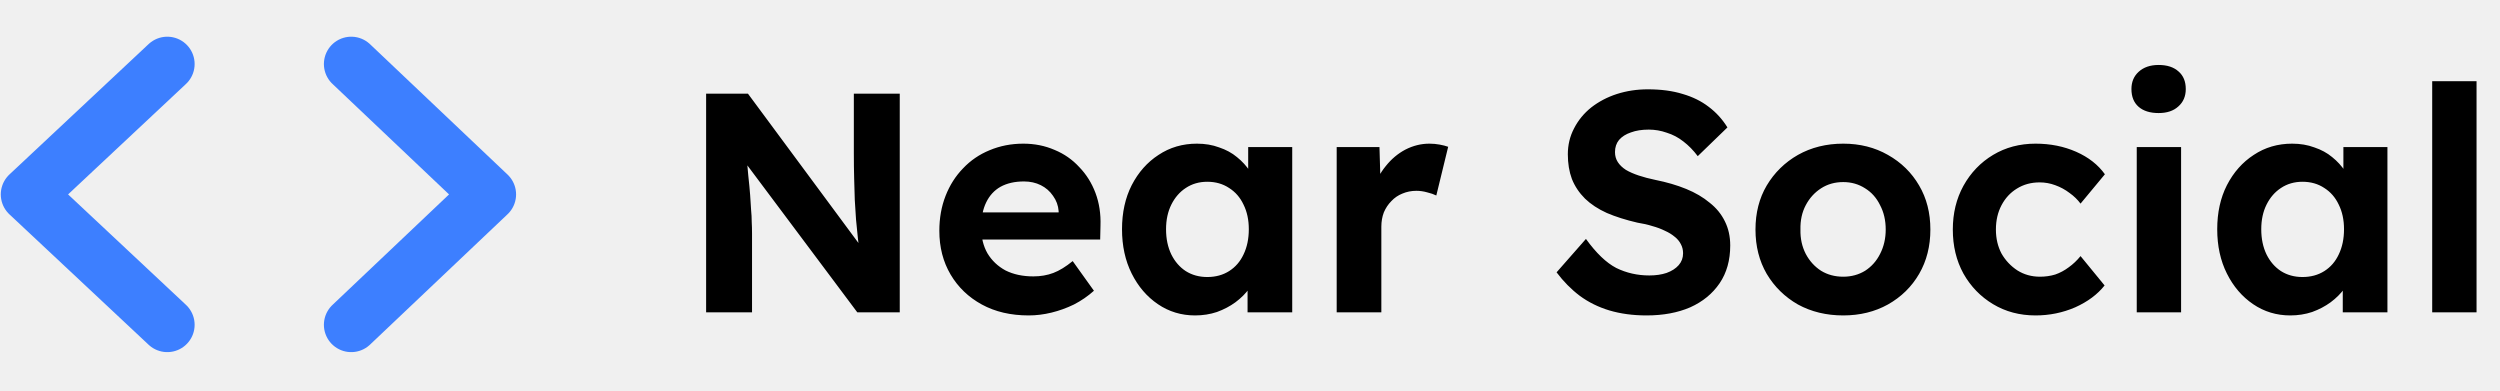
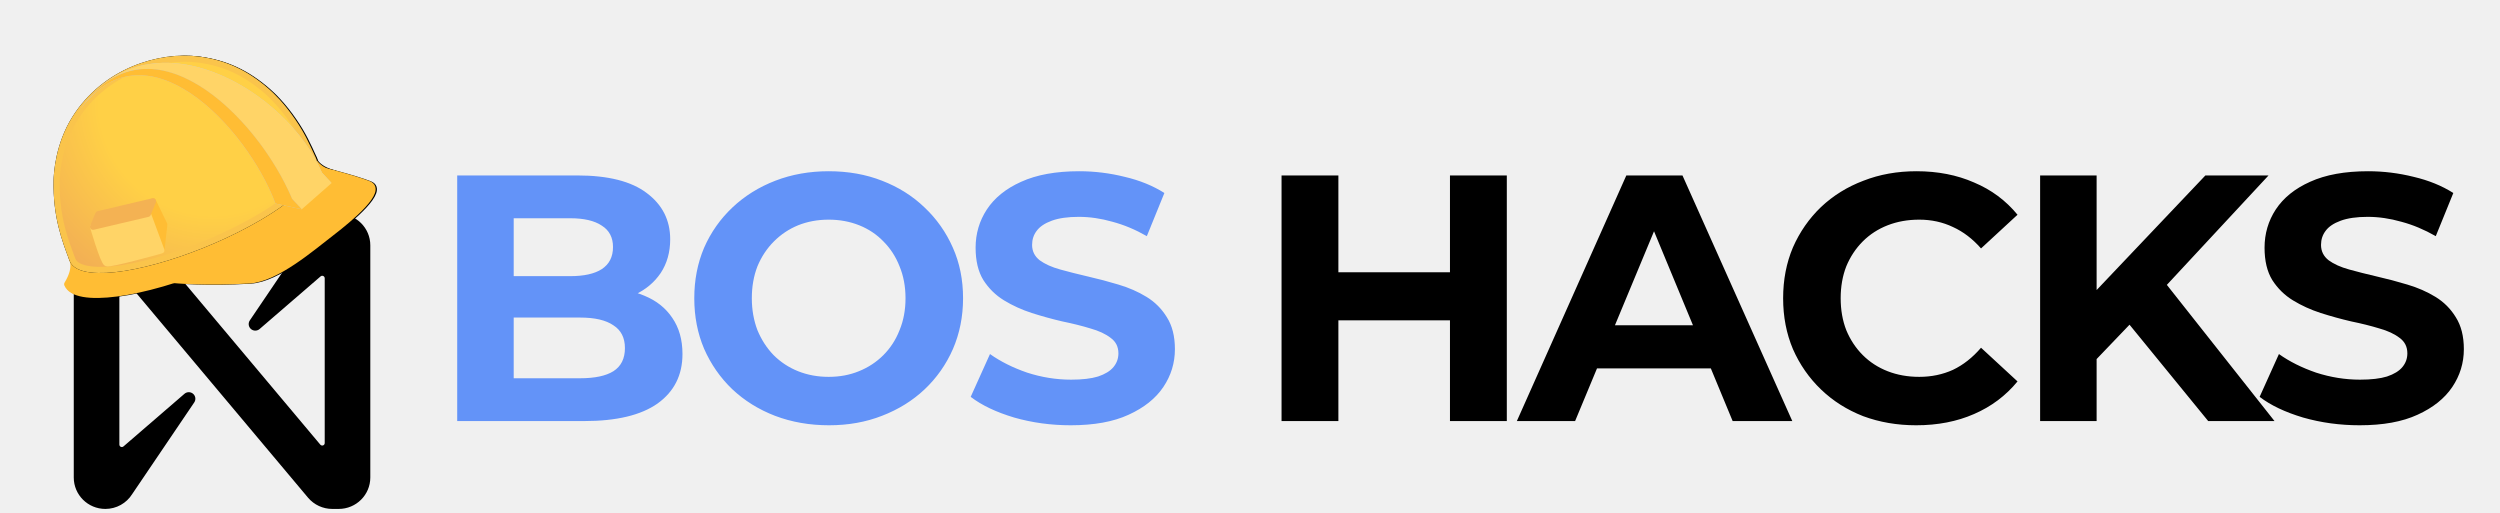
- <svg xmlns="http://www.w3.org/2000/svg" width="1601" height="250" viewBox="0 0 1601 250" fill="none">
-   <path d="M452.2 200V60H479L556.4 164.6H550.8C550.267 160.467 549.8 156.467 549.4 152.6C549 148.6 548.6 144.6 548.2 140.6C547.933 136.467 547.667 132.267 547.4 128C547.267 123.6 547.133 119 547 114.2C546.867 109.267 546.8 103.933 546.8 98.2V60H576.2V200H549L470 94.4L477.6 94.6C478.267 101.533 478.8 107.467 479.2 112.4C479.733 117.2 480.133 121.4 480.4 125C480.667 128.6 480.867 131.733 481 134.4C481.267 137.067 481.4 139.6 481.4 142C481.533 144.4 481.6 146.933 481.6 149.6V200H452.2ZM658.752 202C647.285 202 637.285 199.667 628.752 195C620.218 190.333 613.552 183.933 608.752 175.8C603.952 167.667 601.552 158.333 601.552 147.8C601.552 139.667 602.885 132.2 605.552 125.4C608.218 118.6 611.952 112.733 616.752 107.8C621.552 102.733 627.218 98.867 633.752 96.2C640.418 93.4 647.618 92 655.352 92C662.552 92 669.218 93.333 675.352 96C681.485 98.533 686.752 102.2 691.152 107C695.685 111.667 699.152 117.2 701.552 123.6C703.952 130 705.018 137 704.752 144.6L704.552 153.4H619.552L614.952 136H681.152L677.952 139.6V135.2C677.685 131.6 676.485 128.333 674.352 125.4C672.352 122.467 669.752 120.2 666.552 118.6C663.352 117 659.752 116.2 655.752 116.2C649.885 116.2 644.885 117.333 640.752 119.6C636.752 121.867 633.685 125.2 631.552 129.6C629.418 134 628.352 139.333 628.352 145.6C628.352 152 629.685 157.533 632.352 162.2C635.152 166.867 639.018 170.533 643.952 173.2C649.018 175.733 654.952 177 661.752 177C666.418 177 670.685 176.267 674.552 174.8C678.418 173.333 682.552 170.8 686.952 167.2L700.552 186.2C696.685 189.667 692.418 192.6 687.752 195C683.085 197.267 678.285 199 673.352 200.2C668.418 201.4 663.552 202 658.752 202ZM765.339 202C756.539 202 748.606 199.6 741.539 194.8C734.472 190 728.872 183.467 724.739 175.2C720.606 166.933 718.539 157.467 718.539 146.8C718.539 136.133 720.606 126.733 724.739 118.6C729.006 110.333 734.739 103.867 741.939 99.2C749.139 94.4 757.339 92 766.539 92C771.739 92 776.472 92.8 780.739 94.4C785.139 95.867 788.939 97.933 792.139 100.6C795.472 103.267 798.272 106.333 800.539 109.8C802.806 113.267 804.406 117 805.339 121L799.339 120V94.2H827.539V200H798.939V174.6L805.339 174C804.272 177.733 802.539 181.267 800.139 184.6C797.739 187.933 794.739 190.933 791.139 193.6C787.672 196.133 783.739 198.2 779.339 199.8C774.939 201.267 770.272 202 765.339 202ZM773.139 177.4C778.472 177.4 783.139 176.133 787.139 173.6C791.139 171.067 794.206 167.533 796.339 163C798.606 158.333 799.739 152.933 799.739 146.8C799.739 140.8 798.606 135.533 796.339 131C794.206 126.467 791.139 122.933 787.139 120.4C783.139 117.733 778.472 116.4 773.139 116.4C767.939 116.4 763.339 117.733 759.339 120.4C755.472 122.933 752.406 126.467 750.139 131C747.872 135.533 746.739 140.8 746.739 146.8C746.739 152.933 747.872 158.333 750.139 163C752.406 167.533 755.472 171.067 759.339 173.6C763.339 176.133 767.939 177.4 773.139 177.4ZM856.013 200V94.2H883.413L884.413 128.2L879.613 121.2C881.213 115.733 883.813 110.8 887.413 106.4C891.013 101.867 895.213 98.333 900.013 95.8C904.946 93.267 910.079 92 915.413 92C917.679 92 919.879 92.2 922.013 92.6C924.146 93 925.946 93.467 927.413 94L919.813 125.2C918.213 124.4 916.279 123.733 914.013 123.2C911.746 122.533 909.413 122.2 907.013 122.2C903.813 122.2 900.813 122.8 898.013 124C895.346 125.067 893.013 126.667 891.013 128.8C889.013 130.8 887.413 133.2 886.213 136C885.146 138.8 884.613 141.867 884.613 145.2V200H856.013ZM1054.44 202C1045.77 202 1037.84 200.933 1030.64 198.8C1023.57 196.667 1017.24 193.533 1011.64 189.4C1006.17 185.267 1001.24 180.267 996.836 174.4L1015.64 153C1022.17 162.067 1028.64 168.267 1035.04 171.6C1041.57 174.8 1048.64 176.4 1056.24 176.4C1060.37 176.4 1064.04 175.867 1067.24 174.8C1070.57 173.6 1073.17 171.933 1075.04 169.8C1076.9 167.667 1077.84 165.133 1077.84 162.2C1077.84 160.067 1077.37 158.133 1076.44 156.4C1075.5 154.533 1074.17 152.933 1072.44 151.6C1070.7 150.133 1068.64 148.867 1066.24 147.8C1063.84 146.6 1061.17 145.6 1058.24 144.8C1055.3 143.867 1052.1 143.133 1048.64 142.6C1041.17 140.867 1034.64 138.8 1029.04 136.4C1023.44 133.867 1018.77 130.8 1015.04 127.2C1011.3 123.467 1008.5 119.267 1006.64 114.6C1004.9 109.933 1004.04 104.667 1004.04 98.8C1004.04 92.8 1005.37 87.267 1008.04 82.2C1010.7 77 1014.37 72.533 1019.04 68.8C1023.84 65.067 1029.3 62.2 1035.44 60.2C1041.7 58.2 1048.3 57.2 1055.24 57.2C1063.77 57.2 1071.24 58.2 1077.64 60.2C1084.04 62.067 1089.57 64.8 1094.24 68.4C1099.04 72 1103.04 76.4 1106.24 81.6L1087.24 100C1084.44 96.267 1081.37 93.133 1078.04 90.6C1074.84 88.067 1071.3 86.2 1067.44 85C1063.7 83.667 1059.84 83 1055.84 83C1051.44 83 1047.64 83.6 1044.44 84.8C1041.24 85.867 1038.7 87.467 1036.84 89.6C1035.1 91.733 1034.24 94.333 1034.24 97.4C1034.24 99.8 1034.84 101.933 1036.04 103.8C1037.24 105.667 1038.97 107.333 1041.24 108.8C1043.5 110.133 1046.24 111.333 1049.44 112.4C1052.64 113.467 1056.17 114.4 1060.04 115.2C1067.37 116.667 1073.97 118.6 1079.84 121C1085.7 123.4 1090.7 126.333 1094.84 129.8C1099.1 133.133 1102.37 137.133 1104.64 141.8C1106.9 146.333 1108.04 151.467 1108.04 157.2C1108.04 166.667 1105.77 174.733 1101.24 181.4C1096.7 188.067 1090.44 193.2 1082.44 196.8C1074.44 200.267 1065.1 202 1054.44 202ZM1180.41 202C1169.61 202 1159.94 199.667 1151.41 195C1143.01 190.2 1136.34 183.667 1131.41 175.4C1126.61 167.133 1124.21 157.667 1124.21 147C1124.21 136.333 1126.61 126.933 1131.41 118.8C1136.34 110.533 1143.01 104 1151.41 99.2C1159.94 94.4 1169.61 92 1180.41 92C1191.07 92 1200.61 94.4 1209.01 99.2C1217.54 104 1224.21 110.533 1229.01 118.8C1233.81 126.933 1236.21 136.333 1236.21 147C1236.21 157.667 1233.81 167.133 1229.01 175.4C1224.21 183.667 1217.54 190.2 1209.01 195C1200.61 199.667 1191.07 202 1180.41 202ZM1180.41 177.2C1185.61 177.2 1190.27 175.933 1194.41 173.4C1198.54 170.733 1201.74 167.133 1204.01 162.6C1206.41 157.933 1207.61 152.733 1207.61 147C1207.61 141.133 1206.41 135.933 1204.01 131.4C1201.74 126.733 1198.54 123.133 1194.41 120.6C1190.27 117.933 1185.61 116.6 1180.41 116.6C1175.07 116.6 1170.34 117.933 1166.21 120.6C1162.07 123.267 1158.81 126.867 1156.41 131.4C1154.01 135.933 1152.87 141.133 1153.01 147C1152.87 152.733 1154.01 157.933 1156.41 162.6C1158.81 167.133 1162.07 170.733 1166.21 173.4C1170.34 175.933 1175.07 177.2 1180.41 177.2ZM1303.58 202C1293.44 202 1284.38 199.6 1276.38 194.8C1268.38 190 1262.04 183.467 1257.38 175.2C1252.84 166.933 1250.58 157.533 1250.58 147C1250.58 136.6 1252.84 127.267 1257.38 119C1262.04 110.6 1268.38 104 1276.38 99.2C1284.38 94.4 1293.44 92 1303.58 92C1313.04 92 1321.71 93.733 1329.58 97.2C1337.44 100.667 1343.58 105.467 1347.98 111.6L1332.38 130.4C1330.51 127.867 1328.18 125.6 1325.38 123.6C1322.58 121.467 1319.51 119.8 1316.18 118.6C1312.98 117.4 1309.64 116.8 1306.18 116.8C1300.71 116.8 1295.84 118.133 1291.58 120.8C1287.44 123.333 1284.18 126.867 1281.78 131.4C1279.38 135.933 1278.18 141.133 1278.18 147C1278.18 152.733 1279.38 157.867 1281.78 162.4C1284.31 166.8 1287.71 170.4 1291.98 173.2C1296.24 175.867 1301.04 177.2 1306.38 177.2C1309.84 177.2 1313.11 176.733 1316.18 175.8C1319.24 174.733 1322.11 173.2 1324.78 171.2C1327.58 169.2 1330.11 166.8 1332.38 164L1347.78 182.8C1343.24 188.533 1336.98 193.2 1328.98 196.8C1320.98 200.267 1312.51 202 1303.58 202ZM1368.37 200V94.2H1396.77V200H1368.37ZM1382.37 72.4C1376.91 72.4 1372.64 71.067 1369.57 68.4C1366.51 65.733 1364.97 61.933 1364.97 57C1364.97 52.467 1366.51 48.8 1369.57 46C1372.77 43.067 1377.04 41.6 1382.37 41.6C1387.84 41.6 1392.11 43 1395.17 45.8C1398.24 48.467 1399.77 52.2 1399.77 57C1399.77 61.667 1398.17 65.4 1394.97 68.2C1391.91 71 1387.71 72.4 1382.37 72.4ZM1466.71 202C1457.91 202 1449.97 199.6 1442.91 194.8C1435.84 190 1430.24 183.467 1426.11 175.2C1421.97 166.933 1419.91 157.467 1419.91 146.8C1419.91 136.133 1421.97 126.733 1426.11 118.6C1430.37 110.333 1436.11 103.867 1443.31 99.2C1450.51 94.4 1458.71 92 1467.91 92C1473.11 92 1477.84 92.8 1482.11 94.4C1486.51 95.867 1490.31 97.933 1493.51 100.6C1496.84 103.267 1499.64 106.333 1501.91 109.8C1504.17 113.267 1505.77 117 1506.71 121L1500.71 120V94.2H1528.91V200H1500.31V174.6L1506.71 174C1505.64 177.733 1503.91 181.267 1501.51 184.6C1499.11 187.933 1496.11 190.933 1492.51 193.6C1489.04 196.133 1485.11 198.2 1480.71 199.8C1476.31 201.267 1471.64 202 1466.71 202ZM1474.51 177.4C1479.84 177.4 1484.51 176.133 1488.51 173.6C1492.51 171.067 1495.57 167.533 1497.71 163C1499.97 158.333 1501.11 152.933 1501.11 146.8C1501.11 140.8 1499.97 135.533 1497.71 131C1495.57 126.467 1492.51 122.933 1488.51 120.4C1484.51 117.733 1479.84 116.4 1474.51 116.4C1469.31 116.4 1464.71 117.733 1460.71 120.4C1456.84 122.933 1453.77 126.467 1451.51 131C1449.24 135.533 1448.11 140.8 1448.11 146.8C1448.11 152.933 1449.24 158.333 1451.51 163C1453.77 167.533 1456.84 171.067 1460.71 173.6C1464.71 176.133 1469.31 177.4 1474.51 177.4ZM1557.58 200V52H1585.98V200H1557.58Z" fill="black" />
-   <path d="M107.137 208L18 124.5L107.137 41" stroke="#3D7FFF" stroke-width="35" stroke-linecap="round" stroke-linejoin="round" />
-   <path d="M224.924 41L313 124.5L224.924 208" stroke="#3D7FFF" stroke-width="35" stroke-linecap="round" stroke-linejoin="round" />
+ <svg xmlns="http://www.w3.org/2000/svg" width="1220" height="250" viewBox="0 0 1220 250" fill="none">
+   <path d="M223.116 205.479V85.616H281.678C296.746 85.616 308.048 88.47 315.582 94.178C323.231 99.886 327.055 107.42 327.055 116.781C327.055 123.059 325.513 128.539 322.431 133.219C319.349 137.785 315.125 141.324 309.76 143.835C304.395 146.347 298.231 147.603 291.267 147.603L294.52 140.582C302.055 140.582 308.733 141.838 314.555 144.349C320.376 146.746 324.885 150.342 328.082 155.137C331.392 159.931 333.048 165.81 333.048 172.774C333.048 183.048 328.995 191.096 320.89 196.918C312.786 202.625 300.856 205.479 285.103 205.479H223.116ZM250.685 184.589H283.048C290.239 184.589 295.662 183.447 299.315 181.164C303.082 178.767 304.966 175 304.966 169.863C304.966 164.84 303.082 161.13 299.315 158.733C295.662 156.221 290.239 154.966 283.048 154.966H248.63V134.76H278.253C284.988 134.76 290.125 133.619 293.664 131.335C297.317 128.938 299.144 125.342 299.144 120.548C299.144 115.868 297.317 112.386 293.664 110.103C290.125 107.705 284.988 106.507 278.253 106.507H250.685V184.589ZM404.563 207.534C395.089 207.534 386.298 205.993 378.193 202.911C370.202 199.829 363.239 195.491 357.303 189.897C351.481 184.303 346.914 177.74 343.604 170.205C340.407 162.671 338.81 154.452 338.81 145.548C338.81 136.644 340.407 128.425 343.604 120.89C346.914 113.356 351.537 106.792 357.474 101.199C363.411 95.605 370.373 91.267 378.364 88.185C386.356 85.103 395.031 83.561 404.392 83.561C413.866 83.561 422.543 85.103 430.419 88.185C438.411 91.267 445.317 95.605 451.138 101.199C457.075 106.792 461.698 113.356 465.008 120.89C468.318 128.31 469.974 136.53 469.974 145.548C469.974 154.452 468.318 162.728 465.008 170.377C461.698 177.911 457.075 184.474 451.138 190.068C445.317 195.548 438.411 199.829 430.419 202.911C422.543 205.993 413.924 207.534 404.563 207.534ZM404.392 183.904C409.757 183.904 414.666 182.991 419.118 181.164C423.685 179.337 427.68 176.712 431.104 173.288C434.529 169.863 437.154 165.81 438.981 161.13C440.921 156.45 441.892 151.256 441.892 145.548C441.892 139.84 440.921 134.646 438.981 129.966C437.154 125.285 434.529 121.233 431.104 117.808C427.794 114.383 423.856 111.758 419.289 109.931C414.722 108.105 409.757 107.192 404.392 107.192C399.027 107.192 394.061 108.105 389.495 109.931C385.043 111.758 381.104 114.383 377.68 117.808C374.255 121.233 371.572 125.285 369.632 129.966C367.805 134.646 366.892 139.84 366.892 145.548C366.892 151.141 367.805 156.335 369.632 161.13C371.572 165.81 374.198 169.863 377.508 173.288C380.933 176.712 384.928 179.337 389.495 181.164C394.061 182.991 399.027 183.904 404.392 183.904ZM522.5 207.534C512.911 207.534 503.721 206.279 494.931 203.767C486.142 201.142 479.063 197.774 473.698 193.664L483.116 172.774C488.253 176.426 494.303 179.452 501.267 181.849C508.344 184.132 515.479 185.274 522.671 185.274C528.15 185.274 532.546 184.76 535.856 183.733C539.281 182.591 541.793 181.05 543.39 179.109C544.988 177.169 545.787 174.943 545.787 172.431C545.787 169.235 544.532 166.724 542.02 164.897C539.508 162.957 536.198 161.415 532.089 160.274C527.979 159.018 523.412 157.877 518.39 156.849C513.481 155.708 508.515 154.338 503.493 152.74C498.584 151.141 494.075 149.087 489.966 146.575C485.856 144.064 482.488 140.753 479.863 136.644C477.351 132.534 476.096 127.283 476.096 120.89C476.096 114.041 477.923 107.82 481.575 102.226C485.342 96.518 490.936 92.009 498.356 88.698C505.89 85.274 515.308 83.561 526.609 83.561C534.144 83.561 541.563 84.475 548.87 86.301C556.176 88.014 562.625 90.639 568.219 94.178L559.657 115.24C554.063 112.043 548.471 109.703 542.876 108.219C537.282 106.621 531.803 105.822 526.438 105.822C521.073 105.822 516.678 106.45 513.253 107.705C509.829 108.961 507.375 110.616 505.89 112.671C504.406 114.612 503.664 116.895 503.664 119.52C503.664 122.603 504.919 125.114 507.431 127.055C509.943 128.881 513.253 130.365 517.363 131.507C521.472 132.648 525.981 133.79 530.89 134.931C535.912 136.073 540.878 137.386 545.787 138.87C550.81 140.354 555.376 142.351 559.486 144.863C563.596 147.374 566.906 150.685 569.418 154.794C572.043 158.904 573.356 164.098 573.356 170.377C573.356 177.111 571.472 183.276 567.705 188.87C563.938 194.464 558.287 198.972 550.753 202.397C543.334 205.822 533.916 207.534 522.5 207.534Z" fill="#6393F8" />
+   <path d="M707.585 85.616H735.325V205.479H707.585V85.616ZM653.133 205.479H625.394V85.616H653.133V205.479ZM709.64 156.336H651.078V132.877H709.64V156.336ZM740.224 205.479L793.649 85.616H821.046L874.642 205.479H845.532L801.697 99.657H812.656L768.649 205.479H740.224ZM766.936 179.794L774.299 158.733H835.943L843.477 179.794H766.936ZM935.063 207.534C925.817 207.534 917.198 206.05 909.207 203.082C901.33 200 894.481 195.663 888.659 190.068C882.837 184.474 878.272 177.911 874.96 170.377C871.765 162.842 870.166 154.566 870.166 145.548C870.166 136.53 871.765 128.253 874.96 120.719C878.272 113.185 882.837 106.621 888.659 101.027C894.596 95.434 901.501 91.153 909.378 88.185C917.255 85.103 925.875 83.561 935.234 83.561C945.623 83.561 954.984 85.388 963.317 89.041C971.765 92.58 978.842 97.831 984.549 104.794L966.741 121.233C962.632 116.552 958.067 113.071 953.043 110.788C948.02 108.39 942.541 107.192 936.604 107.192C931.012 107.192 925.875 108.105 921.193 109.931C916.513 111.758 912.46 114.383 909.036 117.808C905.611 121.233 902.929 125.285 900.988 129.966C899.162 134.646 898.248 139.84 898.248 145.548C898.248 151.256 899.162 156.45 900.988 161.13C902.929 165.81 905.611 169.863 909.036 173.288C912.46 176.712 916.513 179.337 921.193 181.164C925.875 182.991 931.012 183.904 936.604 183.904C942.541 183.904 948.02 182.762 953.043 180.479C958.067 178.082 962.632 174.486 966.741 169.692L984.549 186.13C978.842 193.094 971.765 198.402 963.317 202.055C954.984 205.707 945.567 207.534 935.063 207.534ZM1020.41 178.082L1018.86 146.062L1076.23 85.616H1107.05L1055.34 141.267L1039.93 157.705L1020.41 178.082ZM995.577 205.479V85.616H1023.15V205.479H995.577ZM1077.6 205.479L1034.96 153.253L1053.11 133.562L1109.96 205.479H1077.6ZM1151.5 207.534C1141.91 207.534 1132.72 206.279 1123.93 203.767C1115.14 201.142 1108.06 197.774 1102.7 193.664L1112.12 172.774C1117.25 176.426 1123.3 179.452 1130.27 181.849C1137.34 184.132 1144.48 185.274 1151.67 185.274C1157.15 185.274 1161.54 184.76 1164.86 183.733C1168.28 182.591 1170.79 181.05 1172.39 179.109C1173.99 177.169 1174.79 174.943 1174.79 172.431C1174.79 169.235 1173.53 166.724 1171.02 164.897C1168.51 162.957 1165.2 161.415 1161.09 160.274C1156.98 159.018 1152.41 157.877 1147.39 156.849C1142.48 155.708 1137.52 154.338 1132.49 152.74C1127.58 151.141 1123.08 149.087 1118.97 146.575C1114.86 144.064 1111.49 140.753 1108.86 136.644C1106.35 132.534 1105.1 127.283 1105.1 120.89C1105.1 114.041 1106.92 107.82 1110.57 102.226C1114.34 96.518 1119.93 92.009 1127.36 88.698C1134.89 85.274 1144.31 83.561 1155.61 83.561C1163.14 83.561 1170.56 84.475 1177.87 86.301C1185.17 88.014 1191.62 90.639 1197.22 94.178L1188.66 115.24C1183.06 112.043 1177.47 109.703 1171.88 108.219C1166.28 106.621 1160.8 105.822 1155.44 105.822C1150.07 105.822 1145.68 106.45 1142.25 107.705C1138.83 108.961 1136.37 110.616 1134.89 112.671C1133.41 114.612 1132.66 116.895 1132.66 119.52C1132.66 122.603 1133.92 125.114 1136.43 127.055C1138.94 128.881 1142.25 130.365 1146.36 131.507C1150.47 132.648 1154.98 133.79 1159.89 134.931C1164.91 136.073 1169.88 137.386 1174.79 138.87C1179.81 140.354 1184.38 142.351 1188.49 144.863C1192.6 147.374 1195.91 150.685 1198.42 154.794C1201.04 158.904 1202.36 164.098 1202.36 170.377C1202.36 177.111 1200.47 183.276 1196.71 188.87C1192.94 194.464 1187.29 198.972 1179.75 202.397C1172.33 205.822 1162.91 207.534 1151.5 207.534Z" fill="black" />
+   <path d="M165.291 104.378C159.932 104.378 154.955 107.143 152.148 111.688L121.899 156.371C120.913 157.844 121.313 159.829 122.793 160.81C123.993 161.605 125.58 161.507 126.673 160.572L156.448 134.877C156.942 134.434 157.705 134.479 158.151 134.971C158.352 135.197 158.46 135.488 158.46 135.787V216.236C158.46 216.901 157.92 217.433 157.252 217.433C156.893 217.433 156.555 217.277 156.328 217.003L66.323 109.81C63.392 106.368 59.088 104.383 54.557 104.378H51.411C42.898 104.378 35.996 111.245 35.996 119.716V233.021C35.996 241.491 42.898 248.358 51.411 248.358C56.771 248.358 61.747 245.594 64.555 241.048L94.804 196.365C95.789 194.892 95.389 192.908 93.909 191.926C92.709 191.132 91.122 191.229 90.029 192.164L60.255 217.86C59.76 218.303 58.997 218.259 58.552 217.765C58.35 217.539 58.243 217.248 58.247 216.949V136.481C58.247 135.816 58.787 135.283 59.455 135.283C59.809 135.283 60.152 135.439 60.378 135.714L150.371 242.926C153.302 246.368 157.606 248.354 162.137 248.358H165.283C173.797 248.363 180.702 241.5 180.711 233.029V119.716C180.711 111.245 173.809 104.378 165.295 104.378H165.291Z" fill="black" />
+   <path d="M85.408 136.747C85.408 136.747 100.579 138.251 122.332 136.935C135.474 136.147 153.035 120.897 162.47 113.66C171.918 106.407 187.841 92.914 180.622 89.946C173.402 86.979 154.224 82.23 154.224 82.23C154.224 82.23 177.781 99.437 85.408 136.747Z" fill="white" stroke="black" stroke-width="3" stroke-linejoin="round" />
+   <path d="M163.196 84.619C167.249 94.331 141.48 114.334 105.632 129.294C69.788 144.254 37.45 148.503 33.397 138.789C38.61 130.25 35.626 126.137 35.626 126.137L152.938 77.178C152.938 77.178 153.801 82.177 163.196 84.619Z" fill="white" stroke="black" stroke-width="3" stroke-linejoin="round" />
+   <path d="M28.253 88.395C28.323 84.478 29.173 70.696 37.242 57.876C51.864 34.617 78.721 26.681 97.488 29.148C110.175 30.826 120.402 35.544 130.663 44.455C133.169 46.632 138.148 51.43 143.382 59.084C147.918 65.723 149.975 70.245 153.394 77.754C156.047 84.114 146.36 94.891 126.73 106.363C99.254 122.406 62.669 133.699 45.025 131.585C39.976 130.981 37.022 129.329 36.032 126.933C32.228 116.975 27.942 105.683 28.253 88.395Z" fill="white" />
+   <path d="M28.253 88.395C28.323 84.478 29.173 70.696 37.242 57.876C51.864 34.617 78.721 26.681 97.488 29.148C110.175 30.826 120.402 35.544 130.663 44.455C133.169 46.632 138.148 51.43 143.382 59.084C147.918 65.723 149.975 70.245 153.394 77.754C156.047 84.114 146.36 94.891 126.73 106.363C99.254 122.406 62.669 133.699 45.025 131.585C39.976 130.981 37.022 129.329 36.032 126.933C32.228 116.975 27.942 105.683 28.253 88.395Z" fill="#74FC00" stroke="black" stroke-width="3" stroke-linejoin="round" />
+   <path d="M84.799 136.66C84.799 136.66 99.968 138.151 121.722 136.847C134.856 136.053 152.418 120.811 161.852 113.564C171.303 106.321 187.229 92.827 180.005 89.849C172.786 86.883 153.617 82.136 153.617 82.136C153.617 82.136 177.168 99.348 84.799 136.66Z" fill="#FFBD34" stroke="#FFBD34" stroke-width="3" stroke-linejoin="round" />
+   <path d="M162.586 84.534C166.64 94.246 140.876 114.239 105.024 129.201C69.182 144.16 36.842 148.419 32.787 138.704C38.006 130.163 35.013 126.056 35.013 126.056L152.333 77.094C152.333 77.094 153.857 82.709 163.247 85.153L162.586 84.534Z" fill="#FFBD34" stroke="#FFBD34" stroke-width="3" stroke-linejoin="round" />
+   <path d="M27.636 88.305C27.706 84.391 28.561 70.612 36.625 57.786C51.245 34.528 78.1 26.597 96.871 29.06C109.565 30.736 119.787 35.455 130.04 44.358C132.548 46.535 137.533 51.331 142.76 58.992C147.29 65.628 149.351 70.153 152.769 77.652C155.423 84.011 145.734 94.801 126.098 106.264C98.626 122.317 62.04 133.599 44.4 131.482C39.351 130.879 36.397 129.237 35.404 126.832C31.619 116.884 27.333 105.59 27.636 88.305Z" fill="#FFD520" />
+   <path d="M27.636 88.305C27.706 84.391 28.561 70.612 36.625 57.786C51.245 34.528 78.1 26.597 96.871 29.06C109.565 30.736 119.787 35.455 130.04 44.358C132.548 46.535 137.533 51.331 142.76 58.992C147.29 65.628 149.351 70.153 152.769 77.652C155.423 84.011 145.734 94.801 126.098 106.264C98.626 122.317 62.04 133.599 44.4 131.482C39.351 130.879 36.397 129.237 35.404 126.832C31.619 116.884 27.333 105.59 27.636 88.305Z" stroke="black" stroke-width="3" stroke-linejoin="round" />
+   <path d="M27.636 88.305C27.706 84.391 28.561 70.612 36.625 57.786C51.245 34.528 78.1 26.597 96.871 29.06C109.565 30.736 119.787 35.455 130.04 44.358C132.548 46.535 137.533 51.331 142.76 58.992C147.29 65.628 149.351 70.153 152.769 77.652C155.423 84.011 145.734 94.801 126.098 106.264C98.626 122.317 62.04 133.599 44.4 131.482C39.351 130.879 36.397 129.237 35.404 126.832C31.619 116.884 27.333 105.59 27.636 88.305Z" fill="url(#paint0_radial_117_244)" stroke="#FAC44B" stroke-width="3" stroke-linejoin="round" />
+   <path d="M38.413 54.463C70.399 8.481 138.459 47.1 152.372 84.333L157.109 84.276C140.433 44.324 72.561 3.5 38.413 54.463Z" fill="#CCCCCC" />
+   <path d="M161.825 89.353L157.108 84.277L152.371 84.333L161.825 89.353Z" fill="#CCCCCC" />
+   <path d="M142.544 97.072C127.452 60.91 82.36 13.576 48.621 42.675C84.607 11.003 141.954 47.992 157.096 84.273L161.813 89.351L147.247 102.143L142.544 97.072Z" fill="#FFD467" />
+   <path d="M142.548 97.067L147.263 102.146L134.417 99.328C120.506 62.091 70.406 8.482 38.411 54.456C72.563 3.502 125.871 57.106 142.548 97.067Z" fill="#CCCCCC" />
+   <path d="M142.548 97.067L147.263 102.146L134.417 99.328C120.506 62.091 70.406 8.482 38.411 54.456C72.563 3.502 125.871 57.106 142.548 97.067Z" fill="#FFBD34" />
+   <path d="M74.656 98.22L72.142 104.36L78.77 122.211L80.168 109.572L74.656 98.22Z" fill="#FFBD34" stroke="#FFBD34" stroke-width="3" stroke-linecap="round" stroke-linejoin="round" />
+   <path d="M46.74 107.443L45.419 110.657L52.053 128.511L51.378 116.732L46.74 107.443Z" fill="black" />
+   <path d="M78.772 122.21C78.772 122.21 53.748 129.189 52.057 128.495C50.367 127.812 45.422 110.647 45.422 110.647L72.142 104.348L78.772 122.21Z" fill="#FFD467" stroke="#FFD467" stroke-width="3" stroke-linecap="round" stroke-linejoin="round" />
+   <path d="M45.42 110.66L47.944 104.52L74.659 98.223L72.144 104.363L45.42 110.66Z" fill="#F4B253" stroke="#F4B253" stroke-width="3" stroke-linecap="round" stroke-linejoin="round" />
+   <defs>
+     <radialGradient id="paint0_radial_117_244" cx="0" cy="0" r="1" gradientUnits="userSpaceOnUse" gradientTransform="translate(103.751 49.5513) rotate(157.347) scale(110.775 110.775)">
+       <stop offset="0.5" stop-color="#FFD046" />
+       <stop offset="1" stop-color="#F0A957" />
+     </radialGradient>
+   </defs>
</svg>
